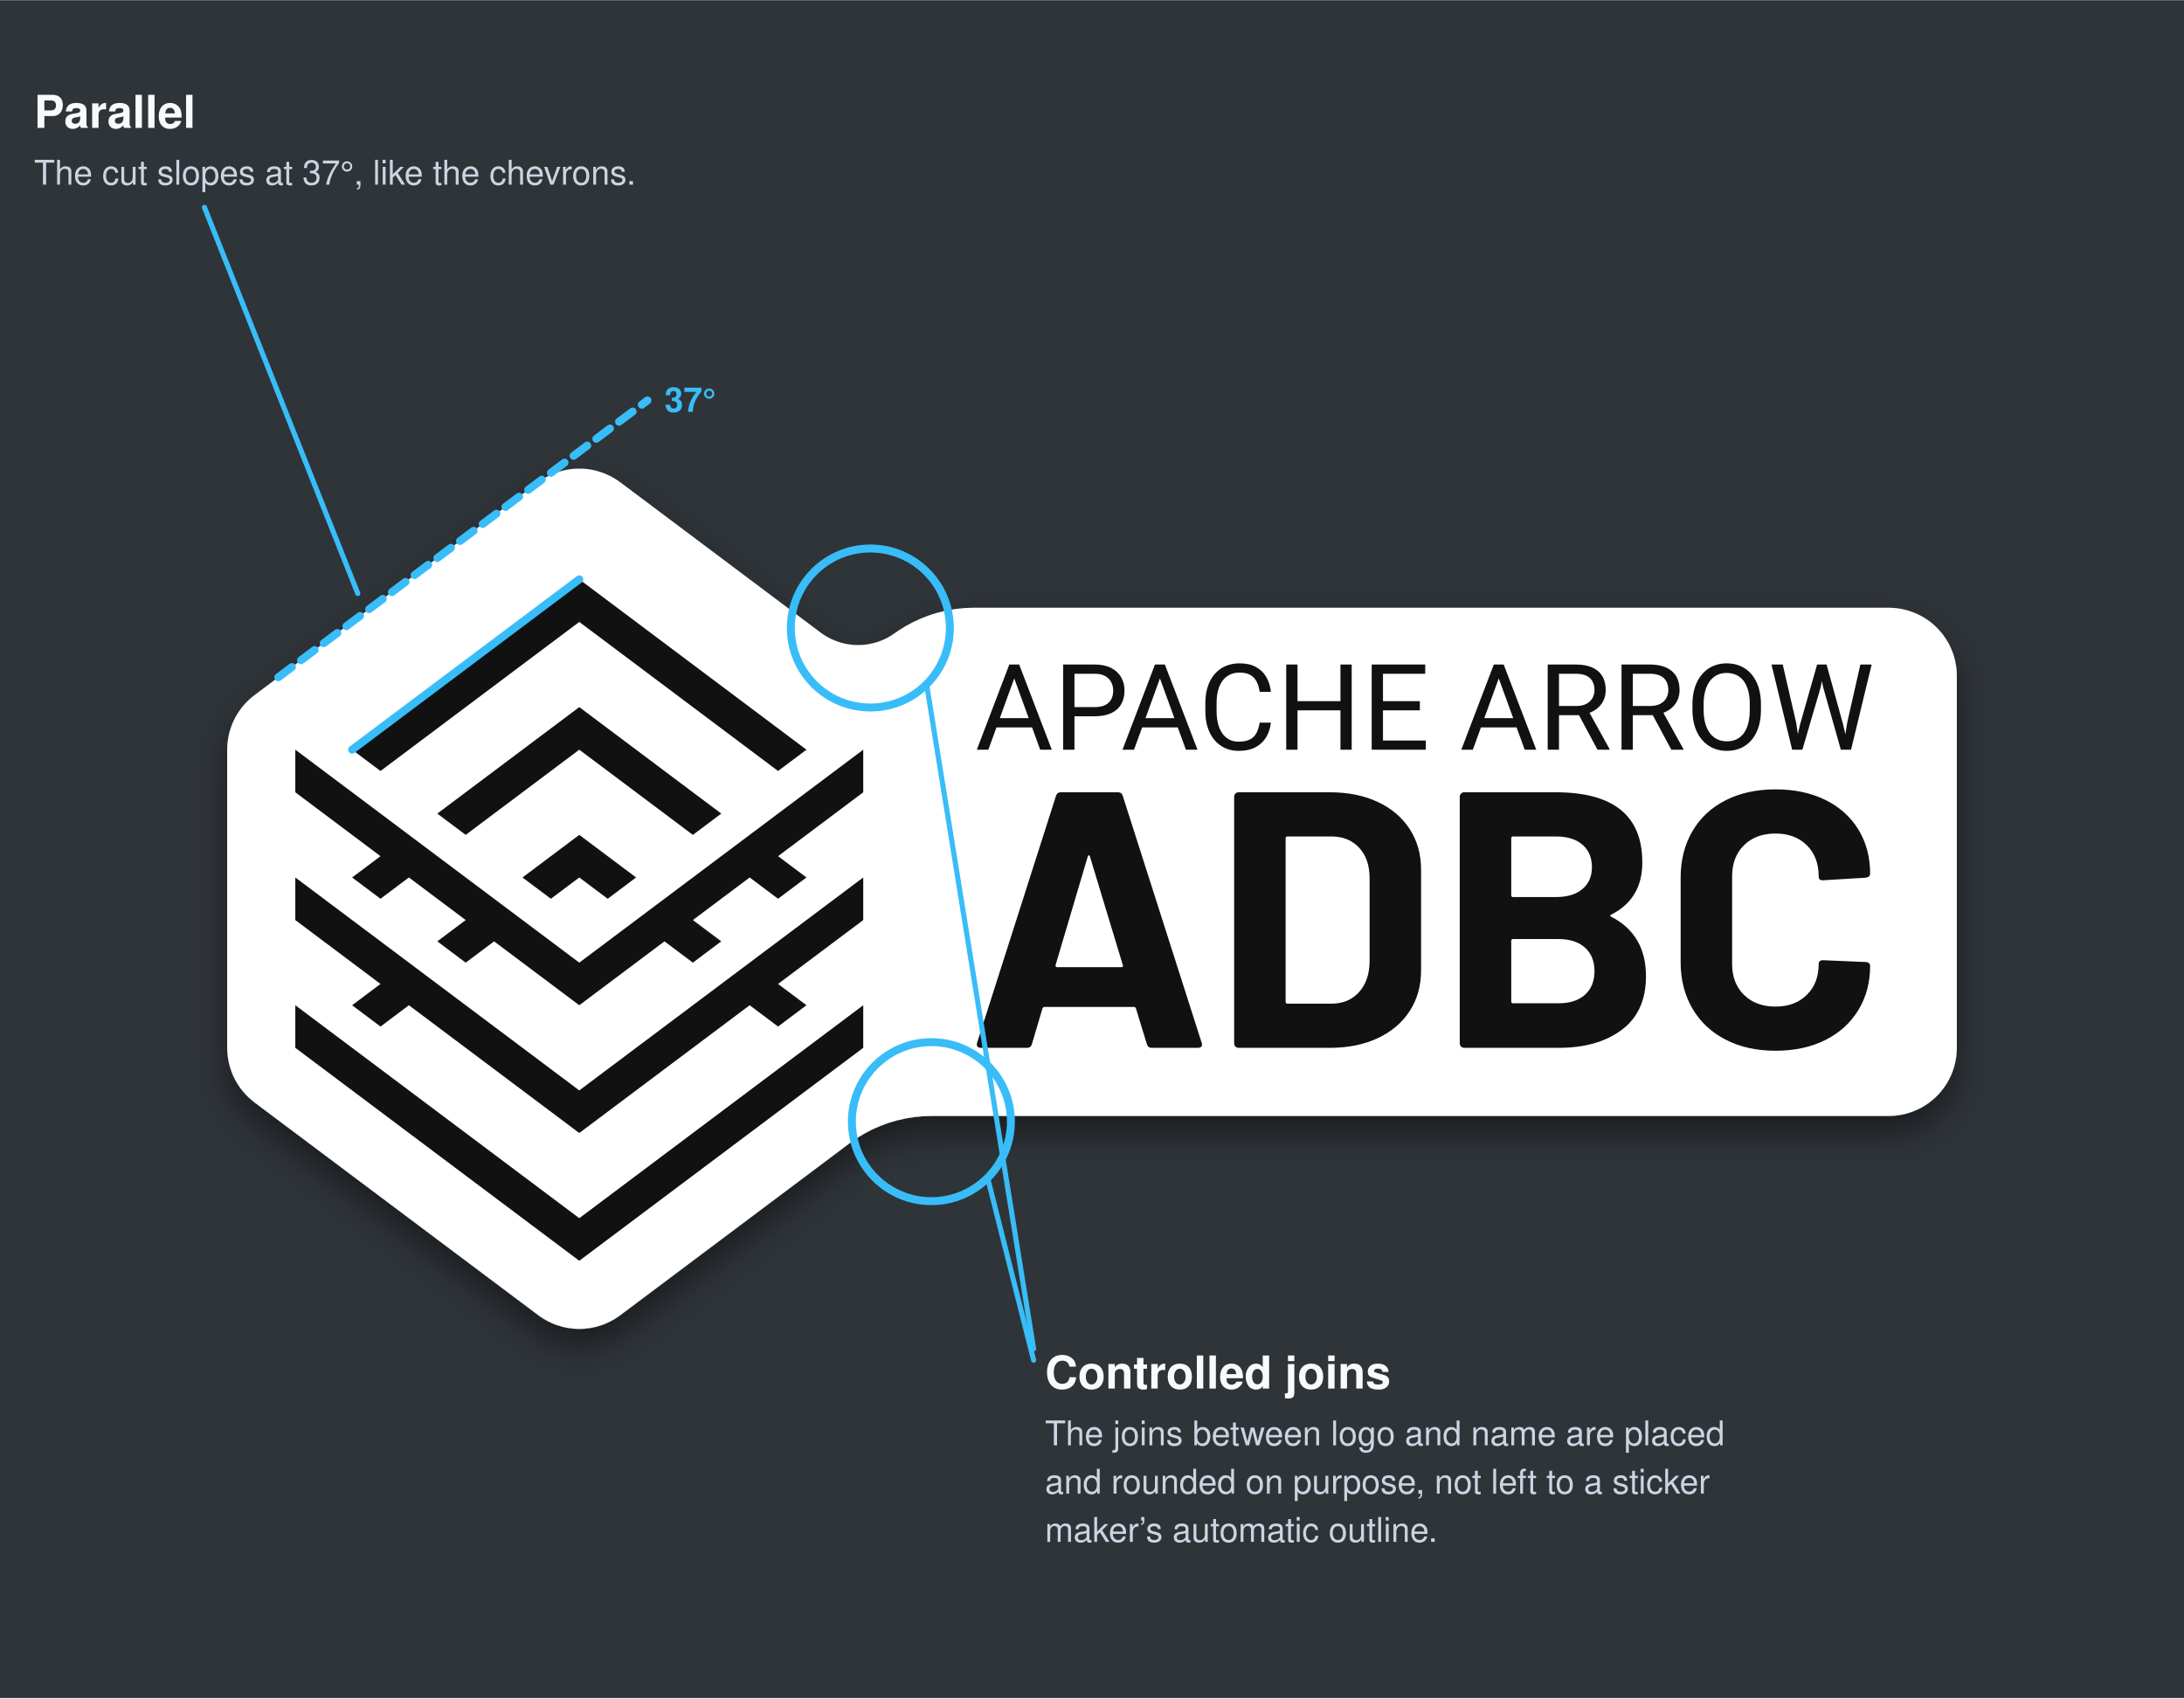
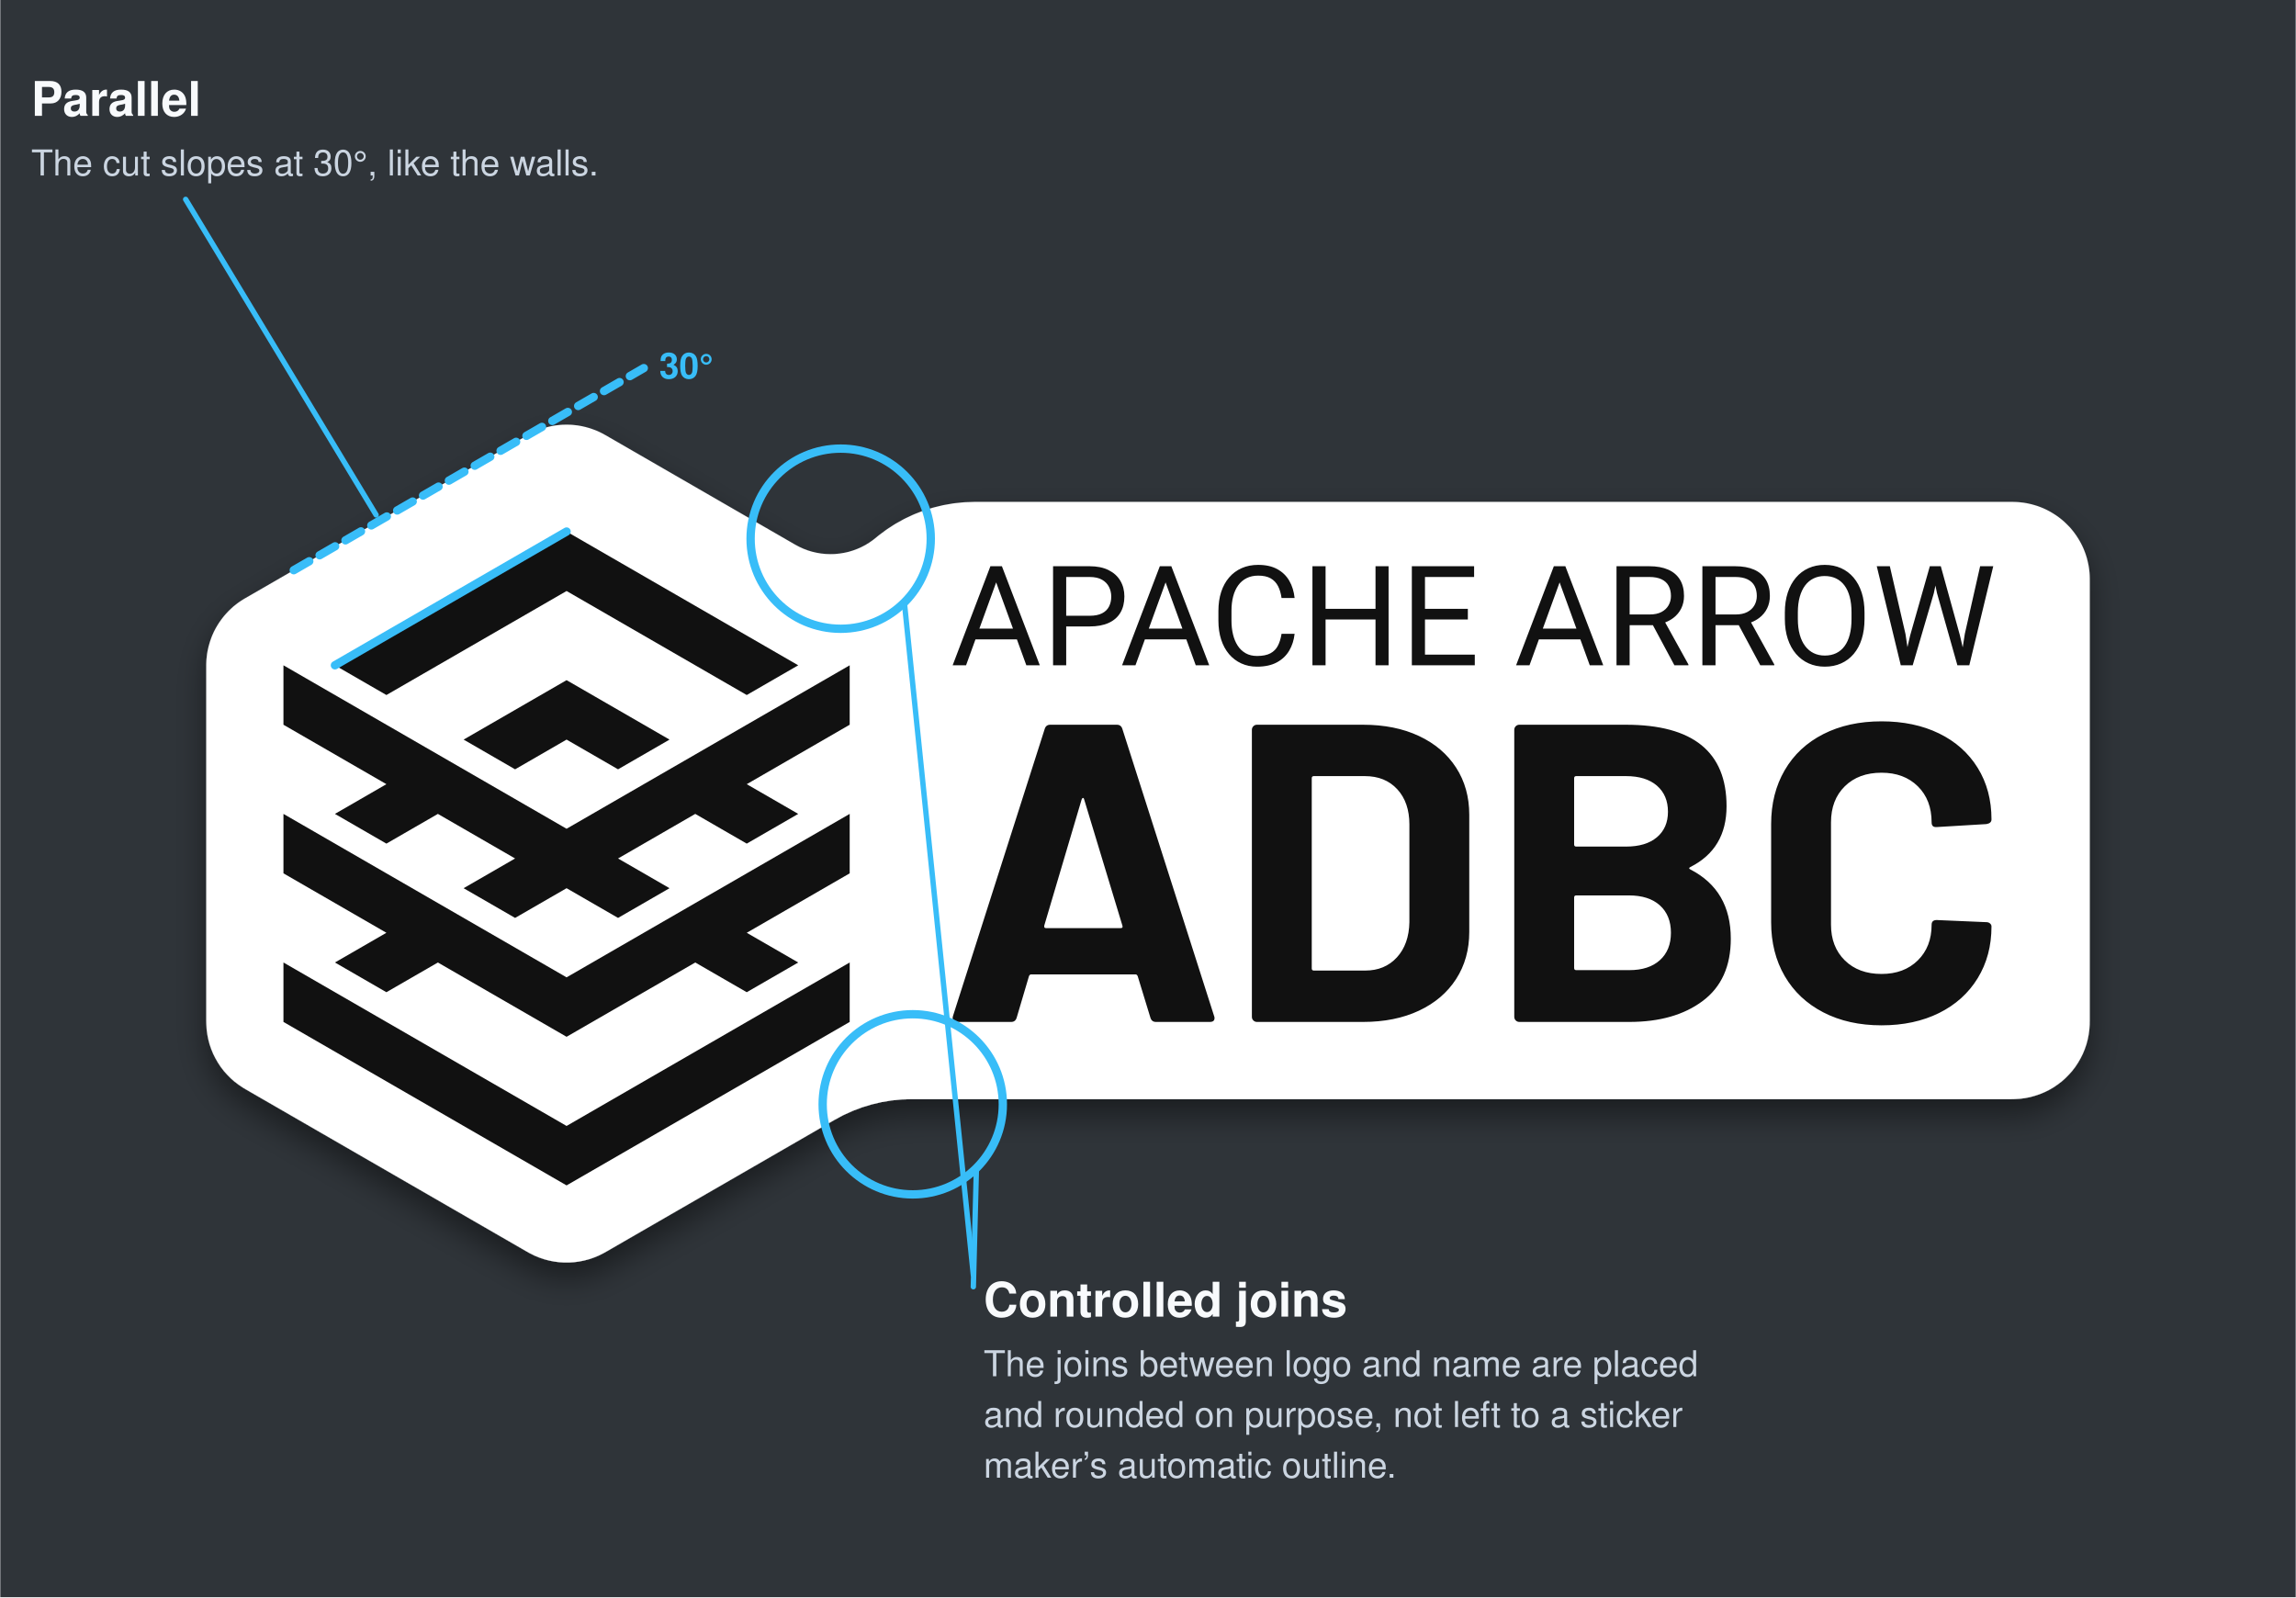
- <svg xmlns="http://www.w3.org/2000/svg" viewBox="-52 -94.48 384.56 298.97" width="1538" height="1196">
+ <svg xmlns="http://www.w3.org/2000/svg" viewBox="-55.00 -97.49 445.90 310.27" width="1784" height="1241">
  <defs>
    <filter id="shadow" x="-20%" y="-20%" width="140%" height="160%">
      <feGaussianBlur in="SourceAlpha" stdDeviation="3" />
      <feOffset dx="0" dy="3" result="blur" />
      <feComponentTransfer>
        <feFuncA type="linear" slope="0.45" />
      </feComponentTransfer>
      <feMerge>
        <feMergeNode />
        <feMergeNode in="SourceGraphic" />
      </feMerge>
    </filter>
  </defs>
-   <rect x="-52" y="-94.48" width="384.56" height="298.97" fill="#2f3439" />
-   <path d="M104.33,17.75L103.67,18.08L102.99,18.36L102.29,18.60L101.58,18.79L100.86,18.93L100.13,19.03L99.39,19.07L98.65,19.07L97.92,19.01L97.19,18.91L96.47,18.76L95.76,18.56L95.07,18.31L94.39,18.02L93.73,17.68L93.10,17.30L92.50,16.88L57.27,-9.55L57.13,-9.65L56.71,-9.94L56.42,-10.14L56.06,-10.35L55.75,-10.53L55.38,-10.72L55.06,-10.87L54.68,-11.04L54.35,-11.18L53.96,-11.32L53.63,-11.43L53.22,-11.55L52.88,-11.64L52.47,-11.74L52.13,-11.81L51.71,-11.87L51.36,-11.92L50.95,-11.96L50.59,-11.98L50.18,-11.99L49.82,-11.99L49.41,-11.98L49.05,-11.96L48.64,-11.92L48.29,-11.87L47.87,-11.81L47.53,-11.74L47.12,-11.64L46.78,-11.55L46.37,-11.43L46.04,-11.32L45.65,-11.18L45.32,-11.04L44.94,-10.87L44.62,-10.72L44.25,-10.53L43.94,-10.35L43.58,-10.14L43.29,-9.94L42.87,-9.65L42.73,-9.55L-7.13,27.85L-7.27,27.96L-7.68,28.28L-7.95,28.52L-8.27,28.81L-8.53,29.07L-8.83,29.38L-9.07,29.65L-9.35,29.98L-9.57,30.27L-9.82,30.62L-10.03,30.92L-10.26,31.28L-10.44,31.59L-10.65,31.97L-10.81,32.30L-10.99,32.69L-11.13,33.03L-11.28,33.43L-11.40,33.77L-11.53,34.18L-11.62,34.54L-11.72,34.95L-11.79,35.31L-11.86,35.74L-11.91,36.10L-11.96,36.52L-11.98,36.89L-12.00,37.41L-12.00,37.59L-12.00,63.75L-12.00,89.80L-11.99,90.20L-11.99,90.40L-11.93,91.19L-11.83,91.98L-11.67,92.76L-11.46,93.52L-11.21,94.27L-10.90,95.01L-10.54,95.72L-10.14,96.40L-9.70,97.06L-9.21,97.68L-8.68,98.28L-8.11,98.83L-7.51,99.35L-7.35,99.48L-7.04,99.72L42.65,136.98L42.96,137.21L43.12,137.32L43.76,137.74L44.43,138.12L45.13,138.46L45.84,138.75L46.58,138.99L47.32,139.19L48.08,139.34L48.84,139.44L49.61,139.49L50.39,139.49L51.16,139.44L51.92,139.34L52.68,139.19L53.42,138.99L54.16,138.75L54.87,138.46L55.57,138.12L56.24,137.74L56.88,137.32L57.04,137.21L57.35,136.98L97.60,106.80L98.86,105.91L100.18,105.11L101.55,104.39L102.96,103.77L104.41,103.23L105.89,102.79L107.40,102.45L108.92,102.20L110.46,102.05L112.00,102.00L280.37,102.00L280.76,101.99L280.95,101.99L281.74,101.94L282.52,101.83L283.29,101.68L284.04,101.48L284.79,101.22L285.51,100.92L286.22,100.58L286.90,100.18L287.55,99.75L288.17,99.27L288.76,98.75L289.32,98.20L289.83,97.61L290.31,96.99L290.75,96.33L291.14,95.65L291.49,94.95L291.79,94.22L292.04,93.48L292.24,92.72L292.40,91.95L292.50,91.18L292.55,90.39L292.56,90.20L292.56,89.80L292.56,63.75L292.56,24.59L292.56,24.41L292.54,23.90L292.52,23.54L292.48,23.11L292.43,22.76L292.36,22.34L292.29,21.98L292.19,21.57L292.10,21.22L291.98,20.81L291.86,20.47L291.71,20.08L291.57,19.74L291.40,19.36L291.24,19.03L291.04,18.66L290.86,18.35L290.63,17.99L290.43,17.69L290.19,17.34L289.97,17.06L289.70,16.73L289.46,16.46L289.17,16.15L288.92,15.89L288.61,15.60L288.34,15.36L288.01,15.09L287.72,14.87L287.38,14.63L287.08,14.43L286.71,14.20L286.40,14.02L286.03,13.82L285.71,13.66L285.32,13.49L284.99,13.35L284.59,13.20L284.25,13.08L283.84,12.96L283.49,12.87L283.08,12.77L282.73,12.70L282.31,12.63L281.95,12.59L281.53,12.54L281.17,12.52L280.65,12.50L280.47,12.50L119.59,12.50L119.41,12.50L118.09,12.55L117.73,12.57L116.51,12.69L116.15,12.74L114.94,12.94L114.59,13.01L113.39,13.30L113.04,13.39L111.87,13.75L111.53,13.87L110.38,14.31L110.05,14.45L108.93,14.96L108.61,15.12L107.53,15.70L107.22,15.89L106.18,16.54L105.88,16.75L105.57,16.97L104.96,17.38L104.33,17.75Z" fill="#ffffff" filter="url(#shadow)" />
+   <rect x="-55.00" y="-97.49" width="445.90" height="310.27" fill="#2f3439" />
+   <path d="M113.82,7.91L113.06,8.38L112.27,8.79L111.46,9.15L110.62,9.46L109.76,9.72L108.89,9.91L108.01,10.05L107.12,10.14L106.23,10.16L105.34,10.13L104.45,10.04L103.57,9.89L102.70,9.69L101.85,9.43L101.01,9.11L100.20,8.74L99.41,8.32L62.60,-12.93L62.40,-13.04L61.83,-13.35L61.43,-13.55L60.95,-13.77L60.53,-13.94L60.03,-14.12L59.61,-14.27L59.10,-14.42L58.66,-14.54L58.15,-14.66L57.70,-14.75L57.18,-14.84L56.73,-14.89L56.20,-14.95L55.76,-14.98L55.22,-14.99L54.78,-14.99L54.24,-14.98L53.80,-14.95L53.27,-14.89L52.82,-14.84L52.30,-14.75L51.85,-14.66L51.34,-14.54L50.90,-14.42L50.39,-14.27L49.97,-14.12L49.47,-13.94L49.05,-13.77L48.57,-13.55L48.17,-13.35L47.60,-13.04L47.40,-12.93L-7.40,18.71L-7.60,18.82L-8.14,19.16L-8.52,19.41L-8.95,19.72L-9.31,20.00L-9.72,20.33L-10.05,20.63L-10.44,20.99L-10.76,21.31L-11.12,21.70L-11.42,22.04L-11.76,22.45L-12.03,22.81L-12.34,23.24L-12.59,23.61L-12.87,24.06L-13.10,24.45L-13.35,24.92L-13.55,25.32L-13.77,25.81L-13.94,26.22L-14.12,26.72L-14.27,27.15L-14.42,27.66L-14.54,28.09L-14.66,28.61L-14.75,29.05L-14.84,29.57L-14.89,30.02L-14.95,30.55L-14.98,31.00L-15.00,31.64L-15.00,31.87L-15.00,66.40L-15.00,66.40L-15.00,100.79L-14.99,101.28L-14.98,101.53L-14.92,102.51L-14.79,103.48L-14.60,104.44L-14.35,105.39L-14.03,106.32L-13.66,107.22L-13.22,108.10L-12.73,108.95L-12.19,109.77L-11.59,110.55L-10.94,111.28L-10.25,111.98L-9.51,112.63L-8.73,113.22L-7.92,113.77L-7.71,113.90L-7.29,114.15L47.29,145.66L47.72,145.90L47.93,146.01L48.81,146.45L49.72,146.82L50.65,147.14L51.60,147.39L52.56,147.58L53.53,147.71L54.51,147.77L55.49,147.77L56.47,147.71L57.44,147.58L58.40,147.39L59.35,147.14L60.28,146.82L61.19,146.45L62.07,146.01L62.28,145.90L62.71,145.66L107.06,120.06L108.79,119.13L110.58,118.32L112.41,117.63L114.29,117.06L116.21,116.61L118.14,116.29L120.10,116.10L122.06,116.04L335.66,116.04L336.15,116.03L336.39,116.02L337.37,115.96L338.34,115.83L339.31,115.64L340.25,115.38L341.18,115.07L342.09,114.69L342.97,114.26L343.82,113.77L344.63,113.22L345.41,112.63L346.15,111.98L346.84,111.28L347.49,110.55L348.09,109.77L348.63,108.95L349.12,108.10L349.56,107.22L349.93,106.32L350.25,105.39L350.50,104.44L350.69,103.48L350.82,102.51L350.89,101.53L350.89,101.28L350.90,100.79L350.90,66.40L350.90,15.12L350.90,14.90L350.88,14.25L350.85,13.80L350.80,13.28L350.74,12.83L350.65,12.30L350.56,11.86L350.44,11.35L350.33,10.91L350.17,10.40L350.03,9.98L349.84,9.48L349.67,9.06L349.45,8.58L349.25,8.18L349.00,7.71L348.77,7.32L348.49,6.87L348.24,6.49L347.93,6.06L347.66,5.70L347.32,5.29L347.03,4.95L346.66,4.57L346.34,4.25L345.96,3.89L345.62,3.59L345.21,3.25L344.85,2.98L344.42,2.67L344.04,2.42L343.59,2.14L343.20,1.91L342.73,1.66L342.33,1.46L341.85,1.24L341.43,1.07L340.93,0.88L340.51,0.74L340.00,0.59L339.57,0.47L339.05,0.35L338.61,0.26L338.08,0.17L337.64,0.12L337.11,0.06L336.66,0.03L336.01,0.01L335.79,0.01L134.41,0.01L134.17,0.01L132.49,0.07L132.03,0.10L130.48,0.26L130.02,0.32L128.47,0.59L128.02,0.68L126.50,1.05L126.05,1.17L124.56,1.64L124.12,1.79L122.66,2.36L122.24,2.54L120.82,3.21L120.41,3.42L119.04,4.18L118.64,4.42L117.33,5.27L116.95,5.54L115.70,6.47L115.34,6.76L115.25,6.84L114.55,7.40L113.82,7.91Z" fill="#ffffff" filter="url(#shadow)" />
  <g fill="#111111" fill-rule="evenodd">
-     <path d="M0,37.5L50,75L100,37.5L100,45L85,56.25L90,60L85,63.75L80,60L70,67.5L75,71.25L70,75L65,71.25L50,82.5L35,71.25L30,75L25,71.25L30,67.5L20,60L15,63.75L10,60L15,56.25L0,45Z" />
-     <path d="M0,60L50,97.5L100,60L100,67.5L85,78.75L90,82.5L85,86.25L80,82.5L50,105L20,82.5L15,86.25L10,82.5L15,78.75L0,67.5Z" />
-     <path d="M0,82.5L50,120L100,82.5L100,90L50,127.5L0,90Z" />
-     <path d="M10,37.5L50,7.5L90,37.5L85,41.25L50,15L15,41.25Z" />
-     <path d="M25,48.75L50,30L75,48.75L70,52.5L50,37.5L30,52.5Z" />
-     <path d="M40,60L50,52.5L60,60L55,63.75L50,60L45,63.75Z" />
-     <path d="M257.648 33.503Q257.225 34.842 256.432 35.78Q255.639 36.717 254.531 37.212Q253.424 37.706 252.054 37.706Q250.725 37.706 249.617 37.212Q248.51 36.717 247.701 35.78Q246.892 34.842 246.449 33.503Q246.006 32.163 246.006 30.474V29.526Q246.006 27.837 246.444 26.502Q246.882 25.168 247.685 24.226Q248.489 23.283 249.596 22.788Q250.704 22.294 252.033 22.294Q253.403 22.294 254.511 22.788Q255.618 23.283 256.417 24.226Q257.215 25.168 257.643 26.502Q258.07 27.837 258.07 29.526V30.474Q258.07 32.163 257.648 33.503ZM225.484 22.5Q227.174 22.5 228.343 23.015Q229.512 23.53 230.125 24.535Q230.738 25.539 230.738 27.002Q230.738 28.032 230.321 28.882Q229.904 29.732 229.126 30.325Q228.58 30.74 227.884 31.006L231.408 37.376V37.5H229.286L226.026 31.422H222.507V37.5H220.519V22.5H225.484ZM238.486 22.5Q240.175 22.5 241.344 23.015Q242.514 23.53 243.127 24.535Q243.74 25.539 243.74 27.002Q243.74 28.032 243.322 28.882Q242.905 29.732 242.127 30.325Q241.581 30.74 240.886 31.006L244.409 37.376V37.5H242.287L239.027 31.422H235.508V37.5H233.52V22.5H238.486ZM137.194 31.617V37.5H135.206V22.5H140.738Q142.438 22.5 143.613 23.087Q144.787 23.674 145.395 24.71Q146.003 25.745 146.003 27.074Q146.003 28.516 145.395 29.536Q144.787 30.556 143.613 31.087Q142.438 31.617 140.738 31.617H137.194ZM264.272 32.761 264.57 34.748 264.983 32.967 267.96 22.5H269.619L272.514 32.967L272.937 34.792L273.255 32.751L275.573 22.5H277.562L273.935 37.5H272.133L269.042 26.569L268.803 25.421L268.568 26.569L265.364 37.5H263.561L259.924 22.5H261.902L264.272 32.761ZM152.679 22.5H153.111L158.85 37.5H156.81L155.381 33.575H149.108L147.682 37.5H145.652L151.37 22.5H152.679ZM127.026 22.5H127.459L133.197 37.5H131.157L129.729 33.575H123.455L122.03 37.5H120L125.718 22.5H127.026ZM212.339 22.5H212.771L218.51 37.5H216.47L215.041 33.575H208.768L207.342 37.5H205.312L211.03 22.5H212.339ZM256.102 29.505Q256.102 28.166 255.829 27.136Q255.556 26.106 255.031 25.405Q254.505 24.705 253.748 24.344Q252.991 23.984 252.033 23.984Q251.106 23.984 250.359 24.344Q249.612 24.705 249.081 25.405Q248.551 26.106 248.262 27.136Q247.974 28.166 247.974 29.505V30.474Q247.974 31.823 248.262 32.859Q248.551 33.894 249.092 34.6Q249.633 35.306 250.379 35.666Q251.126 36.027 252.054 36.027Q253.022 36.027 253.774 35.666Q254.526 35.306 255.046 34.6Q255.567 33.894 255.834 32.859Q256.102 31.823 256.102 30.474V29.505ZM176.466 28.949H184.028V22.5H186.006V37.5H184.028V30.567H176.466V37.5H174.478V22.5H176.466V28.949ZM191.518 22.5H198.956V24.128H191.518V28.949H198.008V30.567H191.518V35.883H199.059V37.5H189.53V22.5H191.518ZM171.779 32.73Q171.624 34.152 170.965 35.275Q170.306 36.398 169.1 37.052Q167.895 37.706 166.092 37.706Q164.773 37.706 163.697 37.212Q162.62 36.717 161.848 35.805Q161.075 34.894 160.658 33.611Q160.24 32.328 160.24 30.752V29.258Q160.24 27.682 160.658 26.399Q161.075 25.117 161.863 24.2Q162.651 23.283 163.764 22.788Q164.876 22.294 166.267 22.294Q167.967 22.294 169.141 22.933Q170.316 23.571 170.97 24.7Q171.624 25.828 171.779 27.311H169.801Q169.657 26.26 169.265 25.503Q168.874 24.746 168.152 24.334Q167.431 23.922 166.267 23.922Q165.268 23.922 164.511 24.303Q163.753 24.684 163.243 25.385Q162.734 26.085 162.476 27.064Q162.218 28.043 162.218 29.238V30.752Q162.218 31.854 162.45 32.823Q162.682 33.791 163.156 34.523Q163.63 35.254 164.361 35.671Q165.093 36.089 166.092 36.089Q167.359 36.089 168.111 35.687Q168.863 35.285 169.25 34.533Q169.636 33.781 169.801 32.73H171.779ZM137.194 30H140.738Q141.902 30 142.624 29.629Q143.345 29.258 143.68 28.599Q144.014 27.94 144.014 27.095Q144.014 26.322 143.68 25.642Q143.345 24.962 142.624 24.545Q141.902 24.128 140.738 24.128H137.194V30ZM222.507 29.804H225.546Q226.617 29.804 227.328 29.428Q228.039 29.052 228.4 28.413Q228.76 27.775 228.76 27.002Q228.76 26.137 228.42 25.488Q228.08 24.839 227.354 24.483Q226.628 24.128 225.484 24.128H222.507V29.804ZM235.508 29.804H238.547Q239.619 29.804 240.33 29.428Q241.041 29.052 241.401 28.413Q241.762 27.775 241.762 27.002Q241.762 26.137 241.422 25.488Q241.082 24.839 240.355 24.483Q239.629 24.128 238.486 24.128H235.508V29.804ZM209.359 31.947H214.449L211.901 24.948L209.359 31.947ZM124.046 31.947H129.136L126.589 24.948L124.046 31.947ZM149.699 31.947H154.789L152.241 24.948L149.699 31.947Z" />
-     <path d="M165.309 45.771Q165.309 45.45 165.534 45.225Q165.759 45 166.08 45H182.151Q186.973 45 190.605 46.704Q194.237 48.407 196.23 51.493Q198.223 54.579 198.223 58.629V76.371Q198.223 80.421 196.23 83.507Q194.237 86.593 190.605 88.296Q186.973 90 182.151 90H166.08Q165.759 90 165.534 89.775Q165.309 89.55 165.309 89.229V45.771ZM237.823 77.4Q237.823 83.636 233.58 86.818Q229.337 90 222.459 90H205.809Q205.487 90 205.262 89.775Q205.037 89.55 205.037 89.229V45.771Q205.037 45.45 205.262 45.225Q205.487 45 205.809 45H221.944Q237.18 45 237.18 57.343Q237.18 63.771 231.716 66.536Q231.523 66.632 231.523 66.729Q231.523 66.825 231.716 66.921Q237.823 70.071 237.823 77.4ZM148.016 83.057Q147.887 82.8 147.694 82.8H131.88Q131.687 82.8 131.559 83.057L129.694 89.357Q129.501 90 128.859 90H120.694Q120.309 90 120.116 89.775Q119.923 89.55 120.051 89.1L133.937 45.643Q134.13 45 134.773 45H144.866Q145.509 45 145.701 45.643L159.587 89.1Q159.651 89.229 159.651 89.421Q159.651 90 158.944 90H150.78Q150.137 90 149.944 89.357L148.016 83.057ZM243.93 60.043Q243.93 55.414 245.987 51.879Q248.044 48.343 251.837 46.414Q255.63 44.486 260.644 44.486Q265.594 44.486 269.355 46.318Q273.116 48.15 275.205 51.525Q277.294 54.9 277.294 59.336Q277.294 59.914 276.523 60.043L269.001 60.493H268.873Q268.23 60.493 268.23 59.786Q268.23 56.379 266.141 54.321Q264.051 52.264 260.644 52.264Q257.173 52.264 255.084 54.321Q252.994 56.379 252.994 59.786V75.279Q252.994 78.621 255.084 80.679Q257.173 82.736 260.644 82.736Q264.051 82.736 266.141 80.679Q268.23 78.621 268.23 75.279Q268.23 74.571 269.001 74.571L276.523 74.893Q276.844 74.893 277.069 75.086Q277.294 75.279 277.294 75.536Q277.294 79.971 275.205 83.379Q273.116 86.786 269.355 88.65Q265.594 90.514 260.644 90.514Q255.63 90.514 251.837 88.554Q248.044 86.593 245.987 83.057Q243.93 79.521 243.93 74.893V60.043ZM182.473 82.221Q185.43 82.221 187.262 80.229Q189.094 78.236 189.159 74.893V60.107Q189.159 56.764 187.326 54.771Q185.494 52.779 182.409 52.779H174.694Q174.373 52.779 174.373 53.1V81.9Q174.373 82.221 174.694 82.221H182.473ZM227.087 72.354Q225.416 70.843 222.394 70.843H214.423Q214.101 70.843 214.101 71.164V81.836Q214.101 82.157 214.423 82.157H222.459Q225.416 82.157 227.087 80.646Q228.759 79.136 228.759 76.5Q228.759 73.864 227.087 72.354ZM214.101 63.129Q214.101 63.45 214.423 63.45H221.944Q224.966 63.45 226.637 62.036Q228.309 60.621 228.309 58.179Q228.309 55.671 226.637 54.225Q224.966 52.779 221.944 52.779H214.423Q214.101 52.779 214.101 53.1V63.129ZM145.444 75.793Q145.629 75.793 145.696 75.704Q145.768 75.608 145.701 75.407L139.916 56.314Q139.851 56.057 139.723 56.089Q139.594 56.121 139.53 56.314L133.873 75.407Q133.835 75.632 133.929 75.726Q133.996 75.793 134.13 75.793H145.444Z" />
+     <path d="M10,31.754L20,37.528L55,17.321L90,37.528L100,31.754L55,5.774Z" />
+     <path d="M20,66.395L30,60.622L45,69.282L35,75.056L45,80.829L55,75.056L65,80.829L75,75.056L65,69.282L80,60.622L90,66.395L100,60.622L90,54.848L110,43.301L110,31.754L55,63.509L0,31.754L0,43.301L20,54.848L10,60.622Z" />
+     <path d="M45,51.962L55,46.188L65,51.962L75,46.188L55,34.641L35,46.188Z" />
+     <path d="M90,95.263L100,89.489L90,83.716L110,72.169L110,60.622L55,92.376L0,60.622L0,72.169L20,83.716L10,89.489L20,95.263L30,89.489L55,103.923L80,89.489Z" />
+     <path d="M55,121.244L0,89.489L0,101.036L55,132.791L110,101.036L110,89.489Z" />
+     <path d="M306.602 26.626Q306.06 28.344 305.042 29.547Q304.025 30.75 302.604 31.384Q301.183 32.019 299.425 32.019Q297.72 32.019 296.299 31.384Q294.878 30.75 293.84 29.547Q292.803 28.344 292.234 26.626Q291.666 24.907 291.666 22.74V21.524Q291.666 19.356 292.228 17.644Q292.79 15.933 293.82 14.723Q294.851 13.514 296.272 12.879Q297.693 12.245 299.398 12.245Q301.156 12.245 302.577 12.879Q303.998 13.514 305.023 14.723Q306.047 15.933 306.595 17.644Q307.144 19.356 307.144 21.524V22.74Q307.144 24.907 306.602 26.626ZM282.017 12.509Q284.185 12.509 285.685 13.17Q287.185 13.831 287.972 15.12Q288.758 16.408 288.758 18.285Q288.758 19.607 288.223 20.698Q287.687 21.788 286.69 22.548Q285.989 23.082 285.096 23.423L289.617 31.596V31.754H286.894L282.712 23.956H278.197V31.754H275.646V12.509H282.017ZM265.336 12.509Q267.504 12.509 269.004 13.17Q270.504 13.831 271.291 15.12Q272.077 16.408 272.077 18.285Q272.077 19.607 271.542 20.698Q271.007 21.788 270.009 22.548Q269.308 23.082 268.416 23.423L272.936 31.596V31.754H270.214L266.031 23.956H261.516V31.754H258.965V12.509H265.336ZM152.06 24.207V31.754H149.509V12.509H156.607Q158.788 12.509 160.295 13.263Q161.802 14.016 162.582 15.344Q163.362 16.673 163.362 18.378Q163.362 20.228 162.582 21.537Q161.802 22.846 160.295 23.526Q158.788 24.207 156.607 24.207H152.06ZM315.101 25.674 315.483 28.223 316.013 25.938 319.833 12.509H321.961L325.675 25.938L326.218 28.279L326.627 25.661L329.601 12.509H332.152L327.499 31.754H325.186L321.221 17.73L320.915 16.257L320.613 17.73L316.502 31.754H314.189L309.523 12.509H312.061L315.101 25.674ZM248.47 12.509H249.026L256.388 31.754H253.771L251.938 26.718H243.889L242.06 31.754H239.456L246.792 12.509H248.47ZM139.014 12.509H139.57L146.932 31.754H144.315L142.482 26.718H134.433L132.604 31.754H130L137.336 12.509H139.014ZM171.927 12.509H172.482L179.844 31.754H177.227L175.394 26.718H167.345L165.516 31.754H162.912L170.248 12.509H171.927ZM304.619 21.497Q304.619 19.779 304.269 18.457Q303.919 17.135 303.245 16.237Q302.571 15.338 301.599 14.875Q300.628 14.413 299.398 14.413Q298.209 14.413 297.25 14.875Q296.292 15.338 295.611 16.237Q294.931 17.135 294.561 18.457Q294.191 19.779 294.191 21.497V22.74Q294.191 24.471 294.561 25.8Q294.931 27.128 295.625 28.033Q296.319 28.939 297.277 29.402Q298.235 29.864 299.425 29.864Q300.667 29.864 301.632 29.402Q302.597 28.939 303.265 28.033Q303.932 27.128 304.276 25.8Q304.619 24.471 304.619 22.74V21.497ZM202.446 20.784H212.148V12.509H214.686V31.754H212.148V22.859H202.446V31.754H199.895V12.509H202.446V20.784ZM221.757 12.509H231.301V14.598H221.757V20.784H230.085V22.859H221.757V29.679H231.433V31.754H219.206V12.509H221.757ZM196.432 25.634Q196.234 27.459 195.388 28.899Q194.542 30.34 192.996 31.179Q191.449 32.019 189.136 32.019Q187.444 32.019 186.063 31.384Q184.682 30.75 183.69 29.58Q182.699 28.41 182.164 26.765Q181.628 25.119 181.628 23.097V21.18Q181.628 19.158 182.164 17.512Q182.699 15.867 183.71 14.69Q184.721 13.514 186.149 12.879Q187.576 12.245 189.361 12.245Q191.542 12.245 193.049 13.064Q194.555 13.884 195.395 15.331Q196.234 16.779 196.432 18.682H193.894Q193.709 17.334 193.207 16.362Q192.705 15.391 191.78 14.862Q190.854 14.333 189.361 14.333Q188.079 14.333 187.107 14.822Q186.136 15.311 185.481 16.21Q184.827 17.109 184.497 18.365Q184.166 19.62 184.166 21.154V23.097Q184.166 24.511 184.464 25.753Q184.761 26.996 185.369 27.934Q185.977 28.873 186.916 29.408Q187.854 29.943 189.136 29.943Q190.762 29.943 191.727 29.428Q192.692 28.912 193.187 27.948Q193.683 26.983 193.894 25.634H196.432ZM152.06 22.132H156.607Q158.101 22.132 159.026 21.656Q159.951 21.18 160.381 20.334Q160.811 19.488 160.811 18.404Q160.811 17.413 160.381 16.541Q159.951 15.668 159.026 15.133Q158.101 14.598 156.607 14.598H152.06V22.132ZM278.197 21.881H282.096Q283.471 21.881 284.383 21.398Q285.295 20.916 285.758 20.096Q286.22 19.277 286.22 18.285Q286.22 17.175 285.784 16.342Q285.348 15.51 284.416 15.054Q283.484 14.598 282.017 14.598H278.197V21.881ZM261.516 21.881H265.416Q266.79 21.881 267.702 21.398Q268.614 20.916 269.077 20.096Q269.54 19.277 269.54 18.285Q269.54 17.175 269.103 16.342Q268.667 15.51 267.735 15.054Q266.803 14.598 265.336 14.598H261.516V21.881ZM135.192 24.63H141.722L138.453 15.65L135.192 24.63ZM168.104 24.63H174.634L171.365 15.65L168.104 24.63ZM244.648 24.63H251.178L247.909 15.65L244.648 24.63Z" />
+     <path d="M188.131 44.291Q188.131 43.879 188.42 43.59Q188.708 43.301 189.121 43.301H209.74Q215.926 43.301 220.586 45.487Q225.246 47.673 227.803 51.632Q230.36 55.591 230.36 60.787V83.551Q230.36 88.747 227.803 92.706Q225.246 96.665 220.586 98.851Q215.926 101.036 209.74 101.036H189.121Q188.708 101.036 188.42 100.748Q188.131 100.459 188.131 100.047V44.291ZM281.167 84.87Q281.167 92.871 275.723 96.954Q270.28 101.036 261.454 101.036H240.092Q239.68 101.036 239.391 100.748Q239.103 100.459 239.103 100.047V44.291Q239.103 43.879 239.391 43.59Q239.68 43.301 240.092 43.301H260.795Q280.342 43.301 280.342 59.137Q280.342 67.385 273.331 70.932Q273.084 71.055 273.084 71.179Q273.084 71.303 273.331 71.426Q281.167 75.468 281.167 84.87ZM165.944 92.129Q165.779 91.799 165.532 91.799H145.242Q144.995 91.799 144.83 92.129L142.438 100.212Q142.19 101.036 141.366 101.036H130.891Q130.396 101.036 130.148 100.748Q129.901 100.459 130.066 99.882L147.881 44.126Q148.129 43.301 148.954 43.301H161.903Q162.728 43.301 162.975 44.126L180.79 99.882Q180.873 100.047 180.873 100.294Q180.873 101.036 179.966 101.036H169.491Q168.666 101.036 168.419 100.212L165.944 92.129ZM289.002 62.601Q289.002 56.663 291.642 52.126Q294.281 47.59 299.147 45.116Q304.013 42.641 310.447 42.641Q316.798 42.641 321.623 44.992Q326.448 47.343 329.128 51.673Q331.809 56.003 331.809 61.694Q331.809 62.436 330.819 62.601L321.169 63.179H321.004Q320.179 63.179 320.179 62.271Q320.179 57.9 317.499 55.261Q314.818 52.621 310.447 52.621Q305.993 52.621 303.312 55.261Q300.632 57.9 300.632 62.271V82.149Q300.632 86.438 303.312 89.077Q305.993 91.716 310.447 91.716Q314.818 91.716 317.499 89.077Q320.179 86.438 320.179 82.149Q320.179 81.241 321.169 81.241L330.819 81.654Q331.231 81.654 331.52 81.901Q331.809 82.149 331.809 82.479Q331.809 88.17 329.128 92.541Q326.448 96.912 321.623 99.304Q316.798 101.696 310.447 101.696Q304.013 101.696 299.147 99.181Q294.281 96.665 291.642 92.129Q289.002 87.592 289.002 81.654V62.601ZM210.153 91.056Q213.947 91.056 216.297 88.5Q218.648 85.943 218.73 81.654V62.684Q218.73 58.395 216.38 55.838Q214.029 53.281 210.07 53.281H200.173Q199.76 53.281 199.76 53.694V90.644Q199.76 91.056 200.173 91.056H210.153ZM267.393 78.396Q265.248 76.458 261.372 76.458H251.145Q250.732 76.458 250.732 76.87V90.562Q250.732 90.974 251.145 90.974H261.454Q265.248 90.974 267.393 89.036Q269.537 87.097 269.537 83.716Q269.537 80.334 267.393 78.396ZM250.732 66.56Q250.732 66.973 251.145 66.973H260.795Q264.671 66.973 266.816 65.158Q268.96 63.344 268.96 60.209Q268.96 56.993 266.816 55.137Q264.671 53.281 260.795 53.281H251.145Q250.732 53.281 250.732 53.694V66.56ZM162.645 82.809Q162.883 82.809 162.968 82.695Q163.061 82.571 162.975 82.314L155.552 57.818Q155.469 57.488 155.304 57.529Q155.139 57.57 155.057 57.818L147.799 82.314Q147.751 82.602 147.871 82.723Q147.957 82.809 148.129 82.809H162.645Z" />
  </g>
  <g>
-     <line x1="-3" y1="24.75" x2="62" y2="-24" stroke="#38bdf8" stroke-width="1.4" stroke-linecap="round" stroke-dasharray="3 2" />
-     <line x1="10" y1="37.5" x2="50" y2="7.5" stroke="#38bdf8" stroke-width="1.4" stroke-linecap="round" />
-     <text x="65" y="-22" font-family="'Helvetica Neue', Helvetica, Arial, sans-serif" font-size="6" font-weight="700" fill="#38bdf8">37°</text>
-     <text x="-46" y="-72" font-family="'Helvetica Neue', Helvetica, Arial, sans-serif" font-size="8" font-weight="700" fill="#f8fafc">Parallel</text>
-     <text x="-46" y="-62" font-family="'Helvetica Neue', Helvetica, Arial, sans-serif" font-size="6" font-weight="400" fill="#cbd5e1">The cut slopes at 37°, like the chevrons.</text>
-     <line x1="-16" y1="-58" x2="11" y2="10" stroke="#38bdf8" stroke-width="0.9" stroke-linecap="round" />
-     <circle cx="101.25" cy="16.07" r="14" fill="none" stroke="#38bdf8" stroke-width="1.4" />
-     <circle cx="112" cy="103" r="14" fill="none" stroke="#38bdf8" stroke-width="1.4" />
-     <text x="132" y="150" font-family="'Helvetica Neue', Helvetica, Arial, sans-serif" font-size="8" font-weight="700" fill="#f8fafc">Controlled joins</text>
-     <text x="132" y="160" font-family="'Helvetica Neue', Helvetica, Arial, sans-serif" font-size="6" font-weight="400" fill="#cbd5e1">The joins between logo and name are placed</text>
-     <text x="132" y="168.5" font-family="'Helvetica Neue', Helvetica, Arial, sans-serif" font-size="6" font-weight="400" fill="#cbd5e1">and rounded on purpose, not left to a sticker</text>
-     <text x="132" y="177" font-family="'Helvetica Neue', Helvetica, Arial, sans-serif" font-size="6" font-weight="400" fill="#cbd5e1">maker’s automatic outline.</text>
-     <line x1="130" y1="143" x2="111.15" y2="25.97" stroke="#38bdf8" stroke-width="0.9" stroke-linecap="round" />
-     <line x1="130" y1="145" x2="121.9" y2="112.9" stroke="#38bdf8" stroke-width="0.9" stroke-linecap="round" />
+     <line x1="2" y1="13.28" x2="70" y2="-25.98" stroke="#38bdf8" stroke-width="1.62" stroke-linecap="round" stroke-dasharray="3.48 2.32" />
+     <line x1="10" y1="31.75" x2="55" y2="5.77" stroke="#38bdf8" stroke-width="1.62" stroke-linecap="round" />
+     <text x="73" y="-23.98" font-family="'Helvetica Neue', Helvetica, Arial, sans-serif" font-size="6.96" font-weight="700" fill="#38bdf8">30°</text>
+     <text x="-49" y="-74.99" font-family="'Helvetica Neue', Helvetica, Arial, sans-serif" font-size="9.28" font-weight="700" fill="#f8fafc">Parallel</text>
+     <text x="-49" y="-63.4" font-family="'Helvetica Neue', Helvetica, Arial, sans-serif" font-size="6.96" font-weight="400" fill="#cbd5e1">The cut slopes at 30°, like the walls.</text>
+     <line x1="-19" y1="-58.76" x2="18" y2="2.54" stroke="#38bdf8" stroke-width="1.04" stroke-linecap="round" />
+     <circle cx="108.25" cy="7.16" r="17.5" fill="none" stroke="#38bdf8" stroke-width="1.62" />
+     <circle cx="122.25" cy="117.04" r="17.5" fill="none" stroke="#38bdf8" stroke-width="1.62" />
+     <text x="136.02" y="158.28" font-family="'Helvetica Neue', Helvetica, Arial, sans-serif" font-size="9.28" font-weight="700" fill="#f8fafc">Controlled joins</text>
+     <text x="136.02" y="169.87" font-family="'Helvetica Neue', Helvetica, Arial, sans-serif" font-size="6.96" font-weight="400" fill="#cbd5e1">The joins between logo and name are placed</text>
+     <text x="136.02" y="179.73" font-family="'Helvetica Neue', Helvetica, Arial, sans-serif" font-size="6.96" font-weight="400" fill="#cbd5e1">and rounded on purpose, not left to a sticker</text>
+     <text x="136.02" y="189.58" font-family="'Helvetica Neue', Helvetica, Arial, sans-serif" font-size="6.96" font-weight="400" fill="#cbd5e1">maker’s automatic outline.</text>
+     <line x1="134.02" y1="150.16" x2="120.62" y2="19.54" stroke="#38bdf8" stroke-width="1.04" stroke-linecap="round" />
+     <line x1="134.02" y1="152.48" x2="134.62" y2="129.41" stroke="#38bdf8" stroke-width="1.04" stroke-linecap="round" />
  </g>
</svg>
